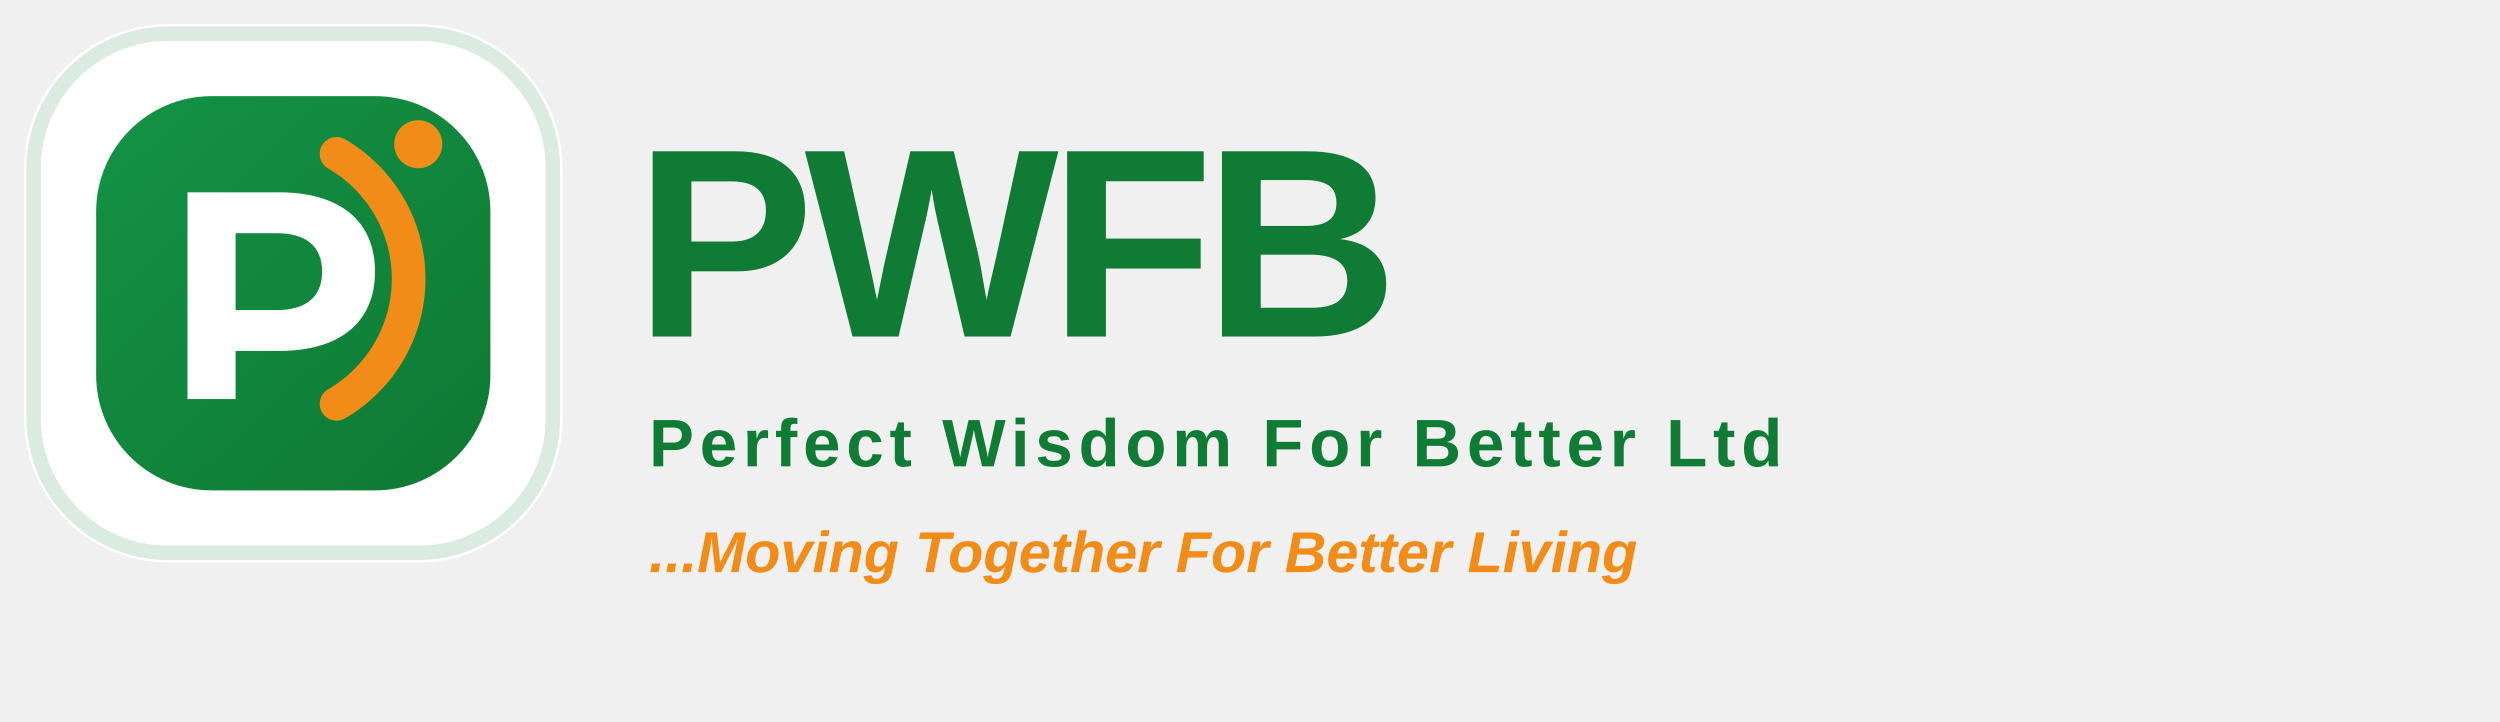
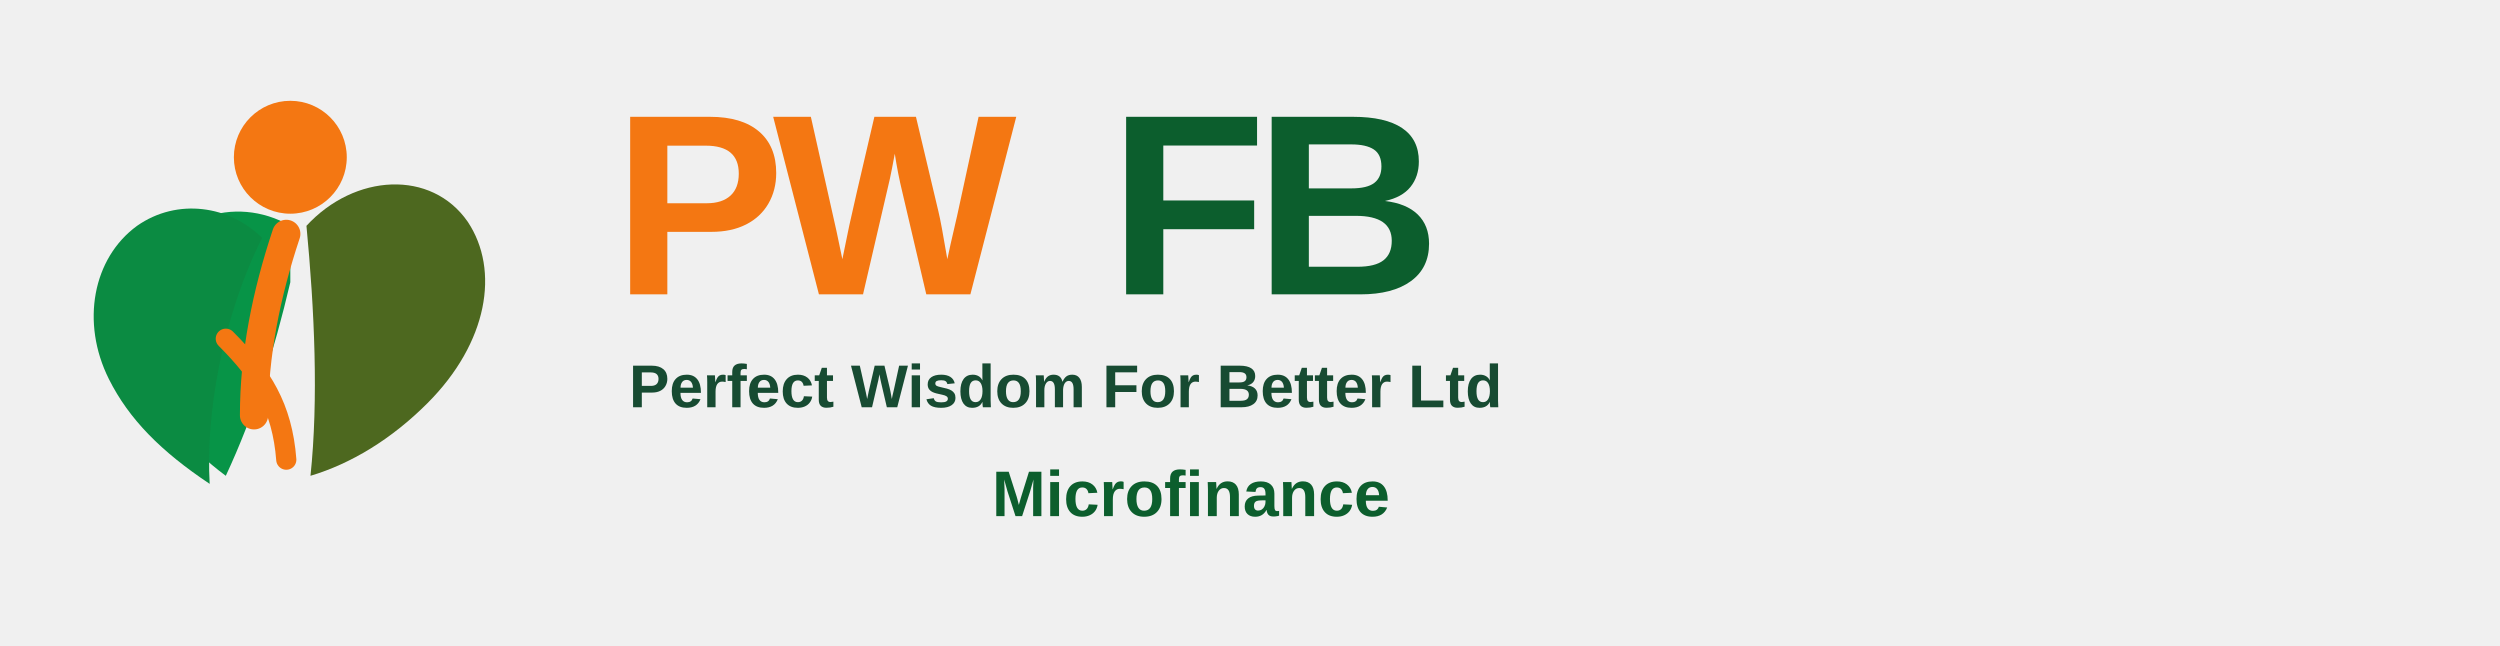
- <svg xmlns="http://www.w3.org/2000/svg" width="520" height="150" viewBox="0 0 520 150" fill="none" role="img" aria-labelledby="title desc">
-   <defs>
-     <linearGradient id="mark" x1="18" y1="16" x2="92" y2="96" gradientUnits="userSpaceOnUse">
-       <stop stop-color="#149447" />
-       <stop offset="1" stop-color="#0F7B35" />
-     </linearGradient>
-   </defs>
-   <rect x="5" y="5" width="112" height="112" rx="30" fill="white" />
-   <rect x="7" y="7" width="108" height="108" rx="28" stroke="#DCEBE1" stroke-width="3" />
-   <rect x="20" y="20" width="82" height="82" rx="24" fill="url(#mark)" />
-   <path d="M39 83V40H58C71 40 78 46.2 78 56.5C78 66.8 71 73 58 73H49V83H39ZM49 64.5H57.5C63.5 64.5 67 61.9 67 56.5C67 51.1 63.5 48.5 57.5 48.5H49V64.5Z" fill="white" />
-   <path d="M70 32C79 37.2 85 47 85 58C85 69 79 78.8 70 84" stroke="#F28C18" stroke-width="7" stroke-linecap="round" />
-   <circle cx="87" cy="30" r="5" fill="#F28C18" />
-   <text x="132" y="70" fill="#0F7B35" font-family="Arial, Helvetica, sans-serif" font-size="56" font-weight="900" letter-spacing="-2">PWFB</text>
-   <text x="135" y="97" fill="#0F7B35" font-family="Arial, Helvetica, sans-serif" font-size="14" font-weight="800" letter-spacing="1.2">Perfect Wisdom For Better Ltd</text>
-   <text x="135" y="119" fill="#F28C18" font-family="Arial, Helvetica, sans-serif" font-size="12" font-style="italic" font-weight="700">...Moving Together For Better Living</text>
+ <svg xmlns="http://www.w3.org/2000/svg" width="620" height="160" viewBox="0 0 620 160" fill="none" role="img" aria-labelledby="title desc">
+   <g transform="translate(10 12)">
+     <circle cx="62" cy="27" r="14" fill="#F47712" />
+     <path d="M62 44C48 36 31 42 25 58c-5 14 2 34 21 48 7-15 12-31 16-48Z" fill="#079447" />
+     <path d="M66 44c12-13 31-14 40-1 8 12 5 30-10 45-9 9-19 15-29 18 2-19 1-41-1-62Z" fill="#4D681F" />
+     <path d="M55 47c-8-8-21-10-31-3-11 8-14 24-7 38 5 10 13 18 25 26-1-17 3-41 13-61Z" fill="#0B8B42" />
+     <path d="M61 46c-5 15-8 30-8 45" stroke="#F47712" stroke-width="7" stroke-linecap="round" />
+     <path d="M46 72c9 9 14 17 15 30" stroke="#F47712" stroke-width="5" stroke-linecap="round" />
+   </g>
+   <text x="152" y="73" fill="#F47712" font-family="Arial, Helvetica, sans-serif" font-size="64" font-weight="900" letter-spacing="-3">PW</text>
+   <text x="275" y="73" fill="#0C5E2D" font-family="Arial, Helvetica, sans-serif" font-size="64" font-weight="900" letter-spacing="-3">FB</text>
+   <text x="156" y="101" fill="#174B32" font-family="Arial, Helvetica, sans-serif" font-size="15" font-weight="800">Perfect Wisdom For Better Ltd</text>
+   <text x="246" y="128" fill="#0C5E2D" font-family="Arial, Helvetica, sans-serif" font-size="16" font-weight="800">Microfinance</text>
</svg>
